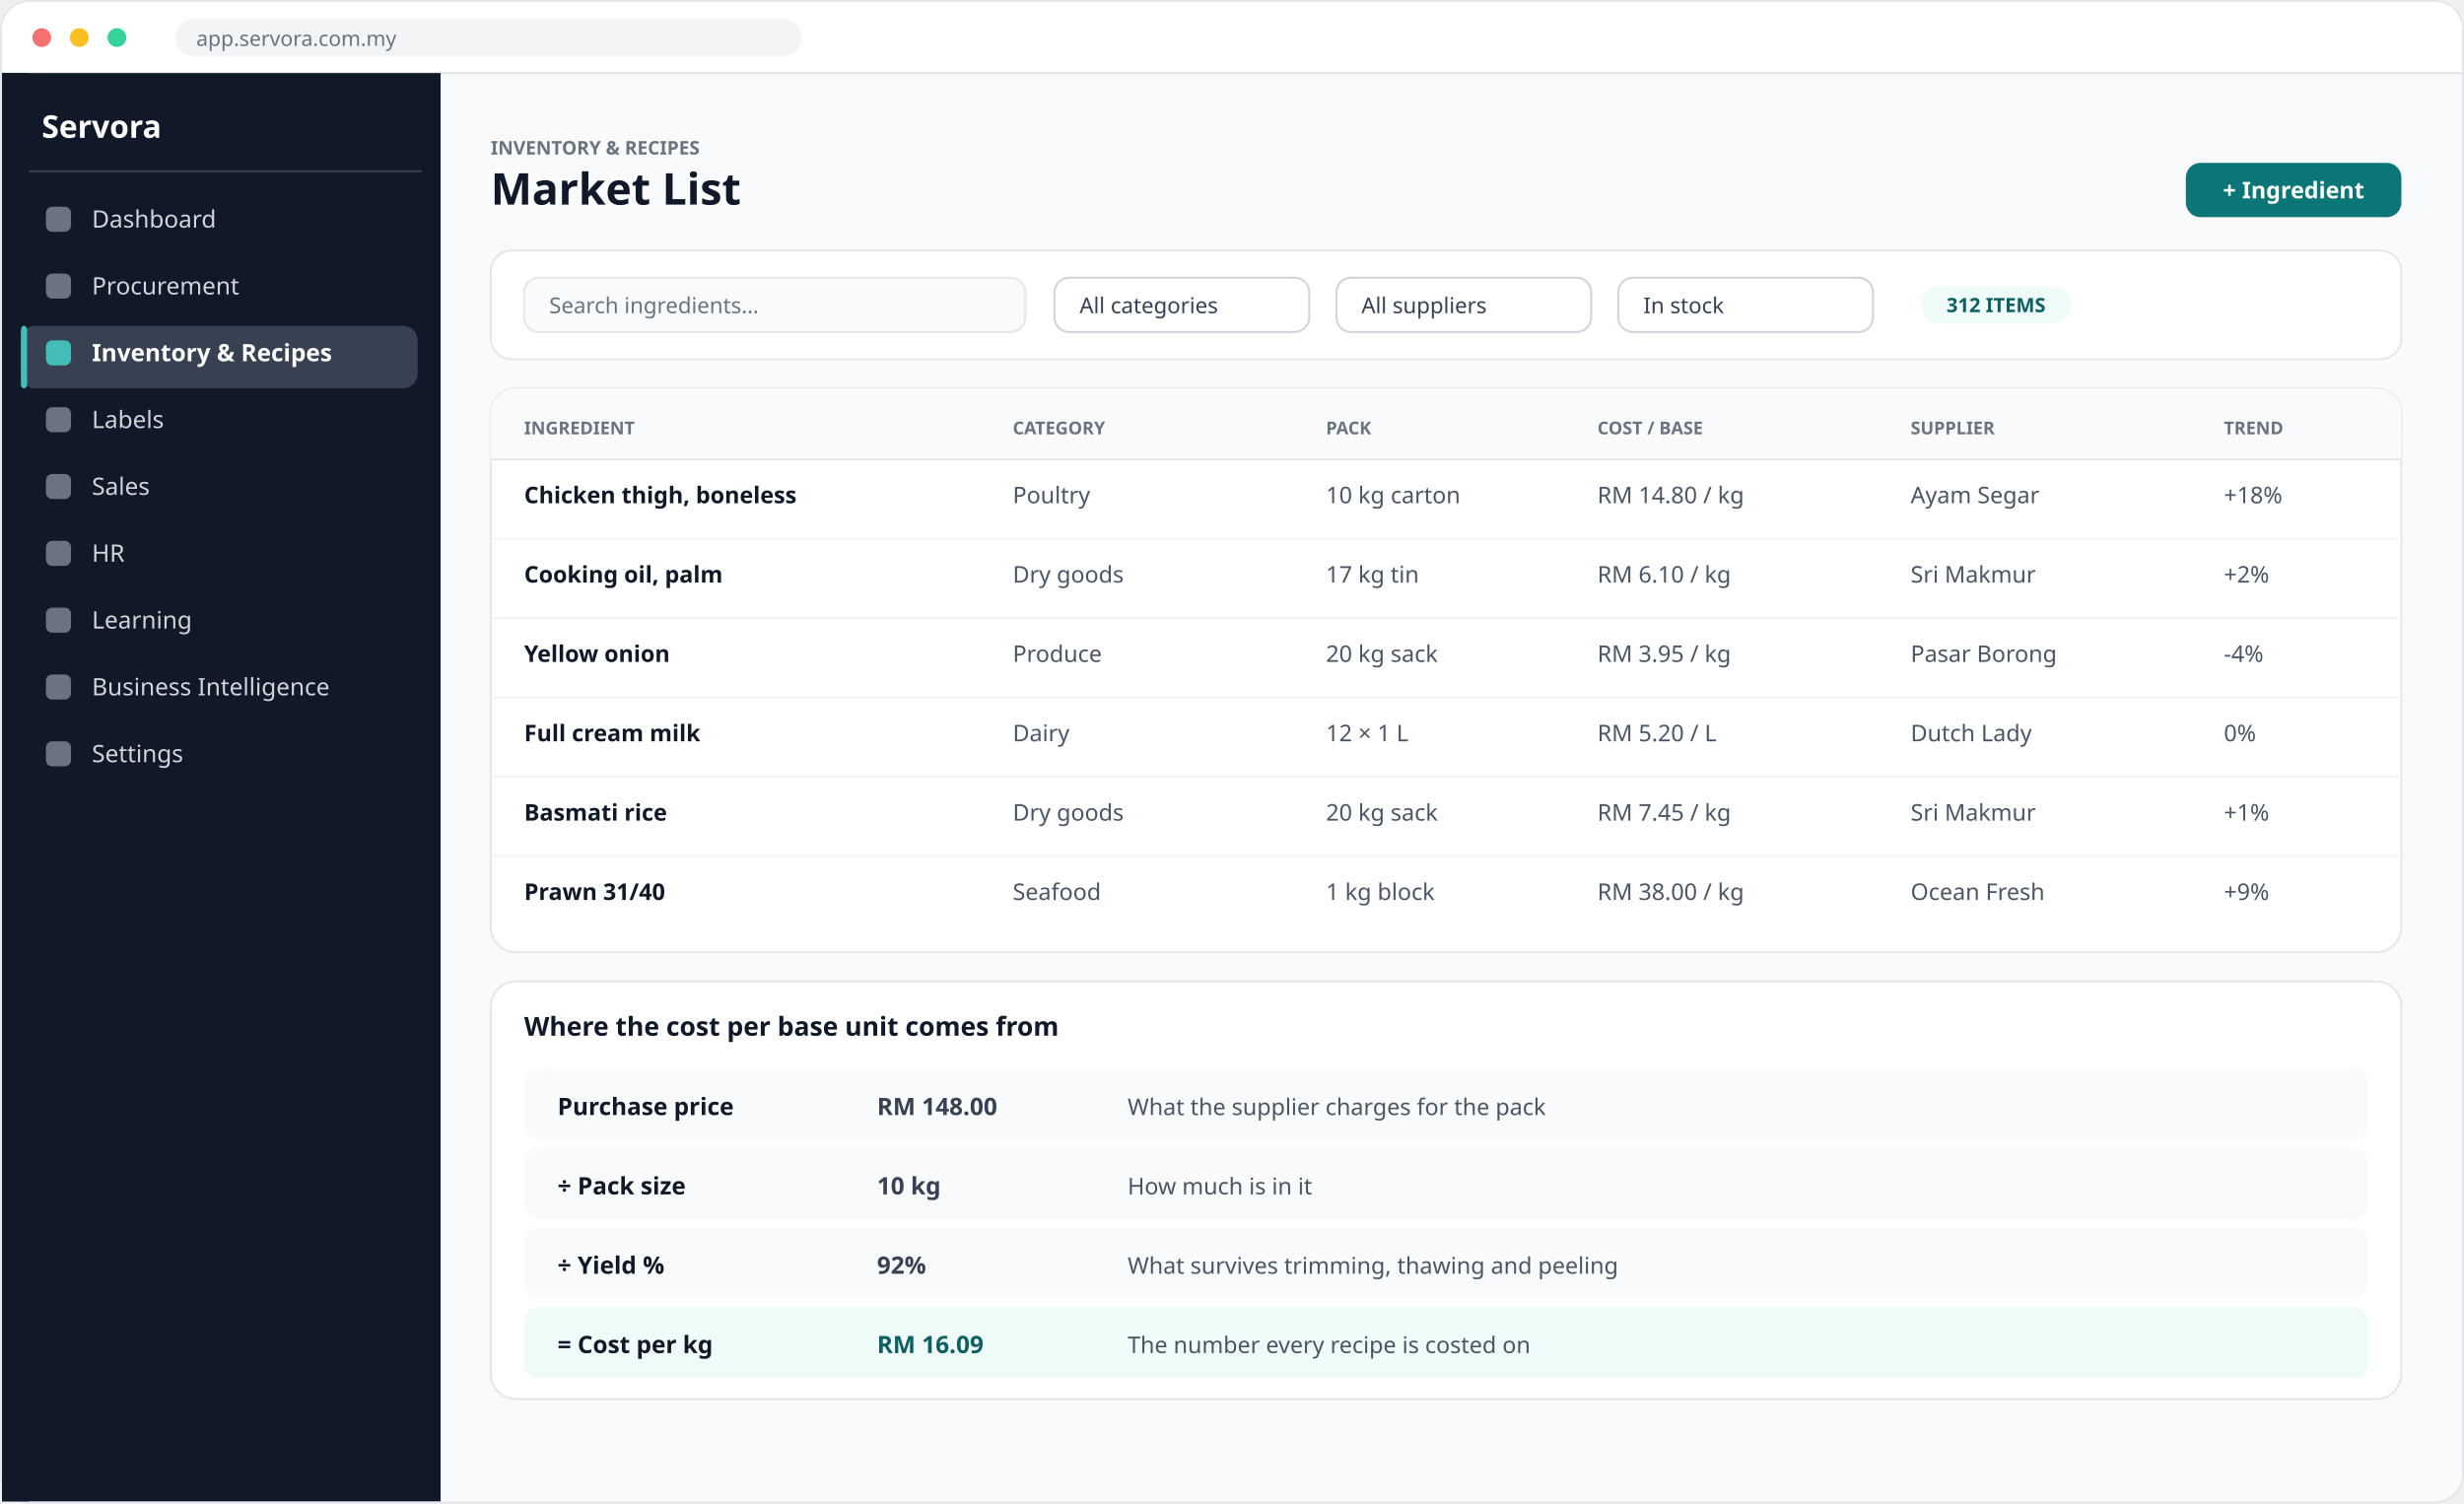
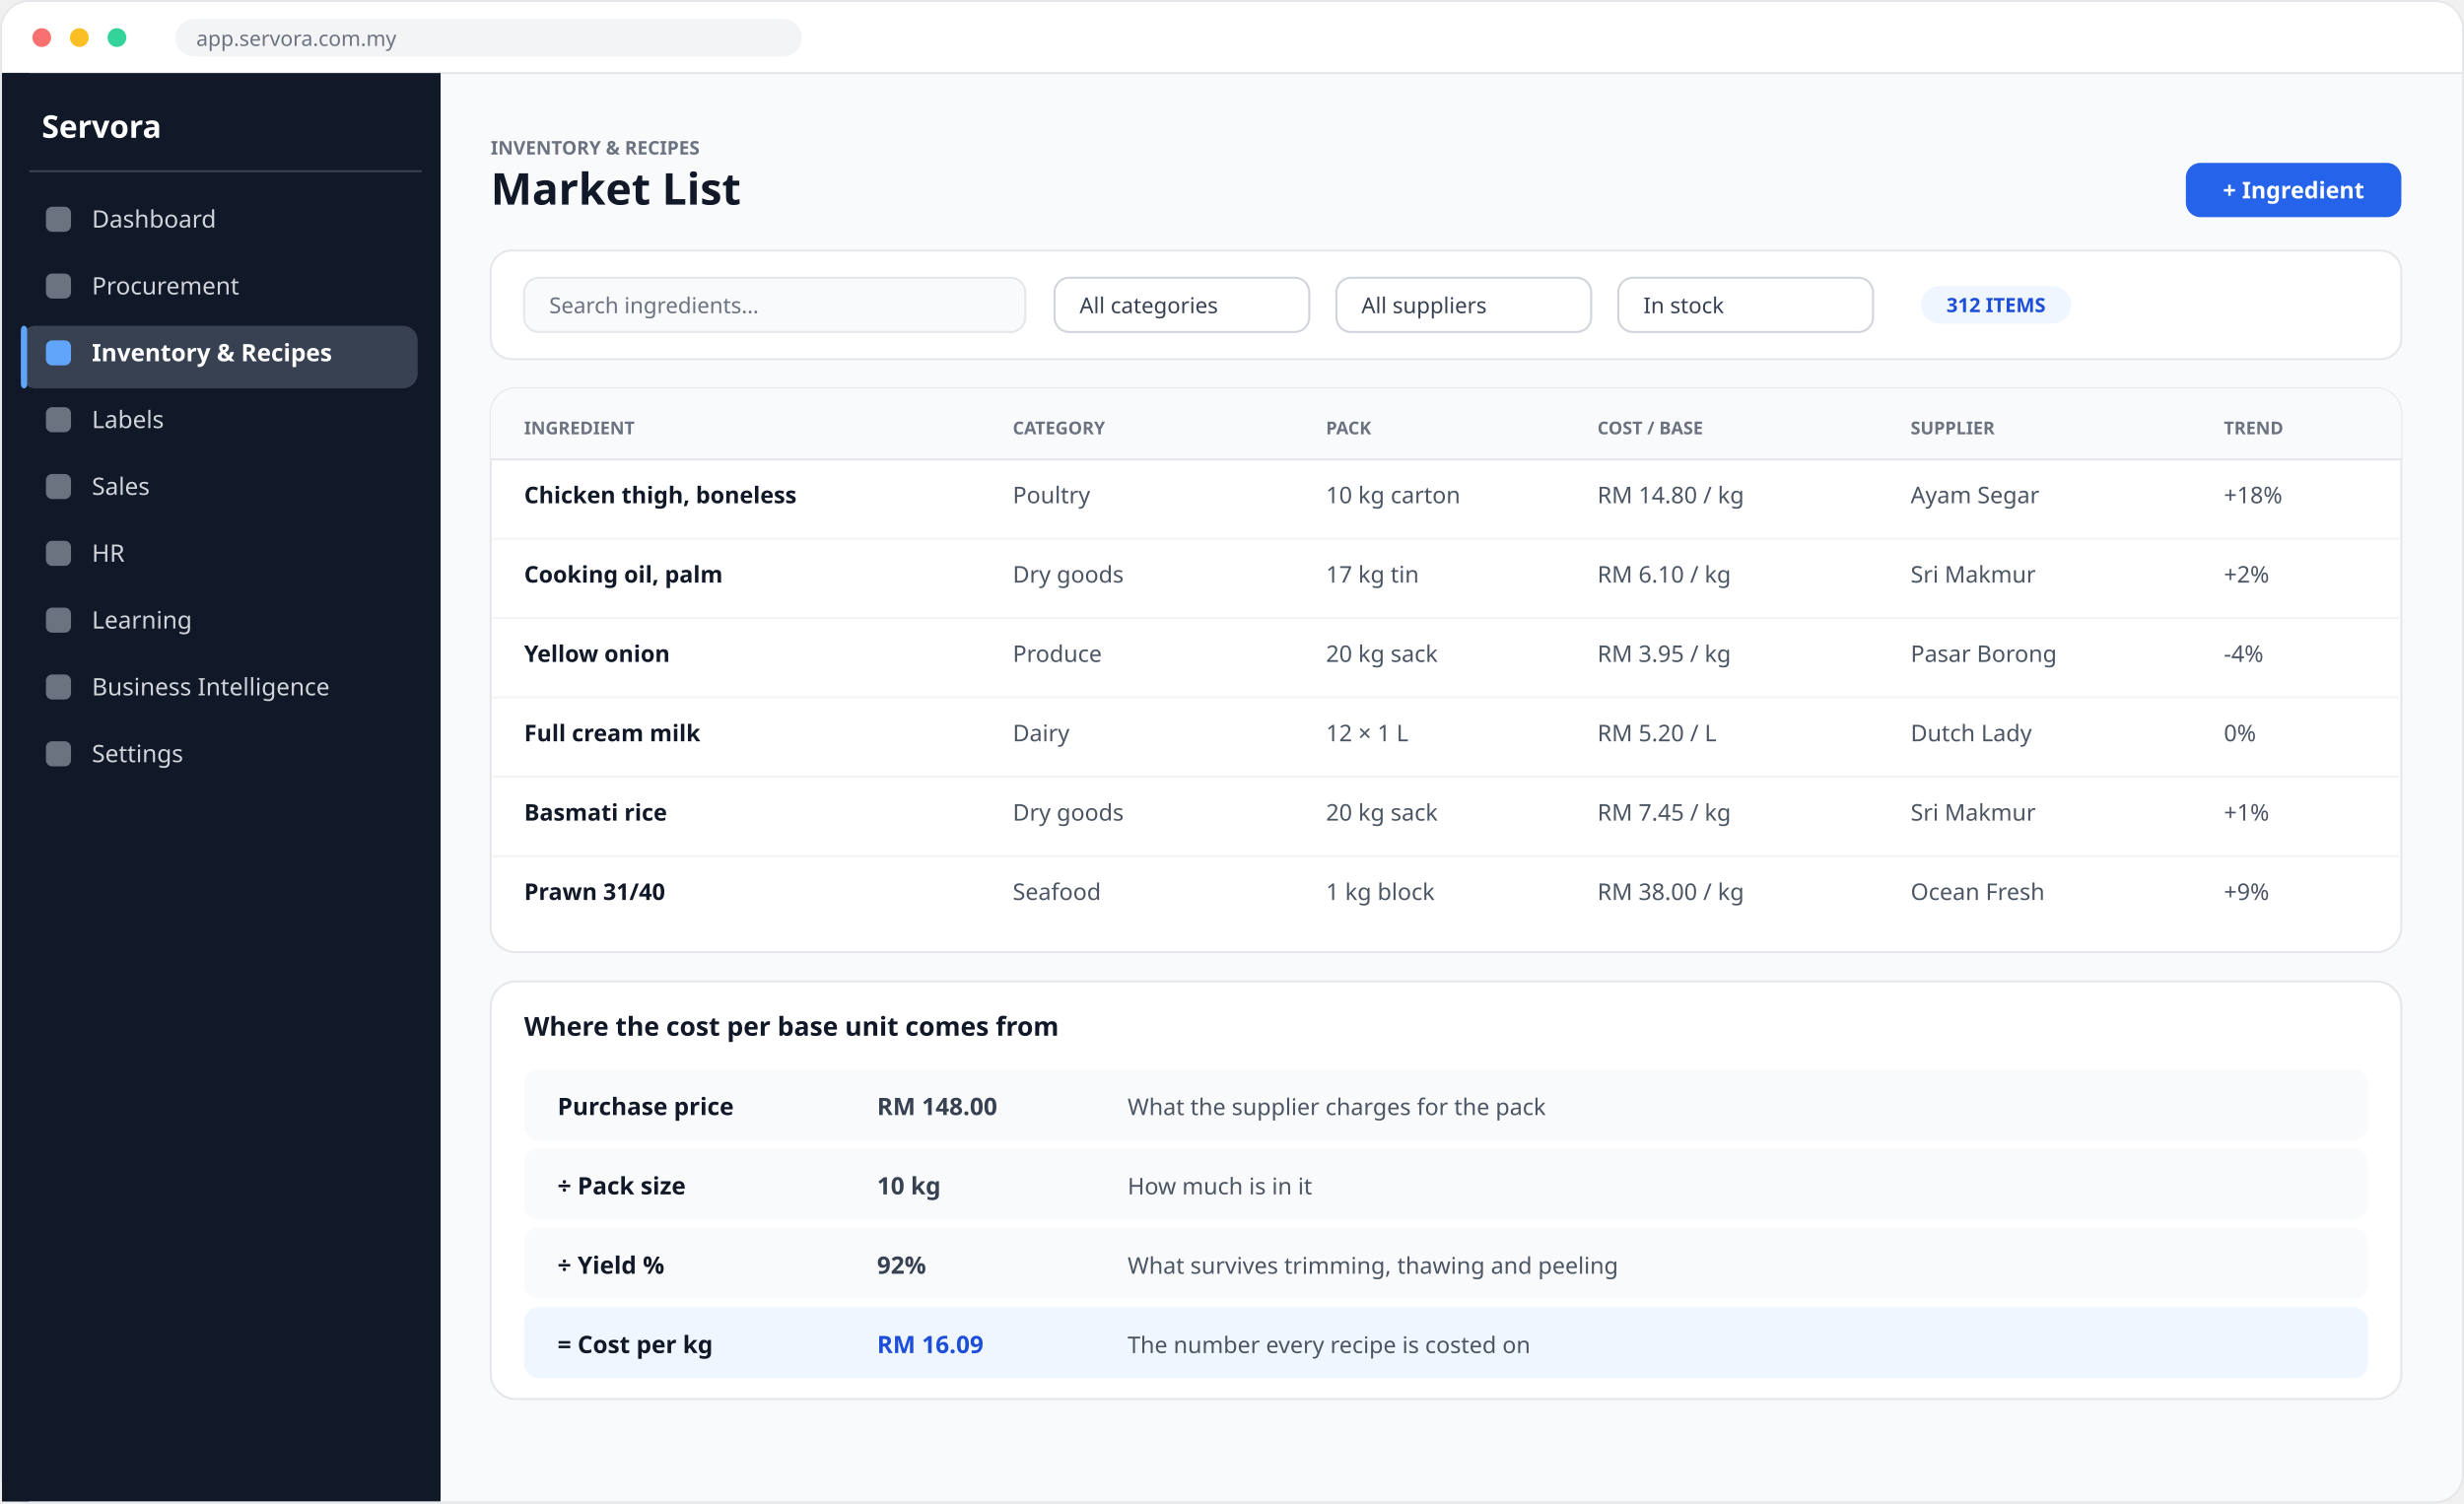
<svg xmlns="http://www.w3.org/2000/svg" viewBox="0 0 1180 720" width="1180" height="720" role="img">
  <rect x="0" y="0" width="1180" height="720" rx="14" fill="#e5e7eb" />
  <rect x="1" y="1" width="1178" height="718" rx="13" fill="#f9fafb" />
  <rect x="1" y="1" width="1178" height="34" rx="13" fill="#ffffff" />
  <rect x="1" y="24" width="1178" height="11" rx="0" fill="#ffffff" />
  <line x1="1" y1="35" x2="1179" y2="35" stroke="#e5e7eb" stroke-width="1" />
  <circle cx="20" cy="18" r="4.5" fill="#f87171" />
  <circle cx="38" cy="18" r="4.5" fill="#fbbf24" />
  <circle cx="56" cy="18" r="4.5" fill="#34d399" />
  <rect x="84" y="9" width="300" height="18" rx="9" fill="#f3f4f6" />
  <text x="94" y="22" font-family="Figtree, ui-sans-serif, system-ui, sans-serif" font-size="10" font-weight="400" fill="#6b7280" text-anchor="start">app.servora.com.my</text>
  <rect x="1" y="35" width="210" height="684" rx="0" fill="#111827" />
  <rect x="1" y="35" width="13" height="684" rx="0" fill="#111827" />
  <text x="20" y="66" font-family="Figtree, ui-sans-serif, system-ui, sans-serif" font-size="15" font-weight="700" fill="#ffffff" text-anchor="start">Servora</text>
  <line x1="14" y1="82" x2="202" y2="82" stroke="#374151" stroke-width="1" />
  <rect x="22" y="99" width="12" height="12" rx="3" fill="#6b7280" />
  <text x="44" y="109" font-family="Figtree, ui-sans-serif, system-ui, sans-serif" font-size="11.5" font-weight="400" fill="#d1d5db" text-anchor="start">Dashboard</text>
  <rect x="22" y="131" width="12" height="12" rx="3" fill="#6b7280" />
  <text x="44" y="141" font-family="Figtree, ui-sans-serif, system-ui, sans-serif" font-size="11.5" font-weight="400" fill="#d1d5db" text-anchor="start">Procurement</text>
  <rect x="10" y="156" width="190" height="30" rx="7" fill="#374151" />
-   <rect x="10" y="156" width="3" height="30" rx="2" fill="#43bdb8" />
-   <rect x="22" y="163" width="12" height="12" rx="3" fill="#43bdb8" />
+   <rect x="10" y="156" width="3" height="30" rx="2" fill="#60a5fa" />
+   <rect x="22" y="163" width="12" height="12" rx="3" fill="#60a5fa" />
  <text x="44" y="173" font-family="Figtree, ui-sans-serif, system-ui, sans-serif" font-size="11.5" font-weight="600" fill="#ffffff" text-anchor="start">Inventory &amp; Recipes</text>
  <rect x="22" y="195" width="12" height="12" rx="3" fill="#6b7280" />
  <text x="44" y="205" font-family="Figtree, ui-sans-serif, system-ui, sans-serif" font-size="11.5" font-weight="400" fill="#d1d5db" text-anchor="start">Labels</text>
  <rect x="22" y="227" width="12" height="12" rx="3" fill="#6b7280" />
  <text x="44" y="237" font-family="Figtree, ui-sans-serif, system-ui, sans-serif" font-size="11.5" font-weight="400" fill="#d1d5db" text-anchor="start">Sales</text>
  <rect x="22" y="259" width="12" height="12" rx="3" fill="#6b7280" />
  <text x="44" y="269" font-family="Figtree, ui-sans-serif, system-ui, sans-serif" font-size="11.5" font-weight="400" fill="#d1d5db" text-anchor="start">HR</text>
  <rect x="22" y="291" width="12" height="12" rx="3" fill="#6b7280" />
  <text x="44" y="301" font-family="Figtree, ui-sans-serif, system-ui, sans-serif" font-size="11.5" font-weight="400" fill="#d1d5db" text-anchor="start">Learning</text>
  <rect x="22" y="323" width="12" height="12" rx="3" fill="#6b7280" />
  <text x="44" y="333" font-family="Figtree, ui-sans-serif, system-ui, sans-serif" font-size="11.5" font-weight="400" fill="#d1d5db" text-anchor="start">Business Intelligence</text>
  <rect x="22" y="355" width="12" height="12" rx="3" fill="#6b7280" />
  <text x="44" y="365" font-family="Figtree, ui-sans-serif, system-ui, sans-serif" font-size="11.5" font-weight="400" fill="#d1d5db" text-anchor="start">Settings</text>
  <text x="235" y="74" font-family="Figtree, ui-sans-serif, system-ui, sans-serif" font-size="9" font-weight="700" fill="#6b7280" text-anchor="start">INVENTORY &amp; RECIPES</text>
  <text x="235" y="98" font-family="Figtree, ui-sans-serif, system-ui, sans-serif" font-size="21" font-weight="700" fill="#111827" text-anchor="start">Market List</text>
-   <rect x="1046.8" y="78" width="103.2" height="26" rx="7" fill="#0b7677" />
+   <rect x="1046.8" y="78" width="103.2" height="26" rx="7" fill="#2563eb" />
  <text x="1098.4" y="95" font-family="Figtree, ui-sans-serif, system-ui, sans-serif" font-size="11" font-weight="600" fill="#ffffff" text-anchor="middle">+ Ingredient</text>
  <rect x="235" y="120" width="915" height="52" rx="10" fill="#ffffff" stroke="#e5e7eb" stroke-width="1" />
  <rect x="251" y="133" width="240" height="26" rx="7" fill="#f9fafb" stroke="#e5e7eb" stroke-width="1" />
  <text x="263" y="150" font-family="Figtree, ui-sans-serif, system-ui, sans-serif" font-size="10.5" font-weight="400" fill="#6b7280" text-anchor="start">Search ingredients…</text>
  <rect x="505" y="133" width="122" height="26" rx="7" fill="#ffffff" stroke="#d1d5db" stroke-width="1" />
  <text x="517" y="150" font-family="Figtree, ui-sans-serif, system-ui, sans-serif" font-size="10.5" font-weight="400" fill="#374151" text-anchor="start">All categories</text>
  <rect x="640" y="133" width="122" height="26" rx="7" fill="#ffffff" stroke="#d1d5db" stroke-width="1" />
  <text x="652" y="150" font-family="Figtree, ui-sans-serif, system-ui, sans-serif" font-size="10.5" font-weight="400" fill="#374151" text-anchor="start">All suppliers</text>
  <rect x="775" y="133" width="122" height="26" rx="7" fill="#ffffff" stroke="#d1d5db" stroke-width="1" />
  <text x="787" y="150" font-family="Figtree, ui-sans-serif, system-ui, sans-serif" font-size="10.5" font-weight="400" fill="#374151" text-anchor="start">In stock</text>
-   <rect x="920" y="137" width="71.8" height="18" rx="9" fill="#eefbf9" />
-   <text x="955.9" y="149.5" font-family="Figtree, ui-sans-serif, system-ui, sans-serif" font-size="9.5" font-weight="600" fill="#0d5f61" text-anchor="middle">312 ITEMS</text>
+   <rect x="920" y="137" width="71.8" height="18" rx="9" fill="#eff6ff" />
+   <text x="955.9" y="149.5" font-family="Figtree, ui-sans-serif, system-ui, sans-serif" font-size="9.5" font-weight="600" fill="#1d4ed8" text-anchor="middle">312 ITEMS</text>
  <rect x="235" y="186" width="915" height="270" rx="12" fill="#ffffff" stroke="#e5e7eb" stroke-width="1" />
  <rect x="235" y="186" width="915" height="34" rx="12" fill="#f9fafb" />
  <rect x="235" y="208" width="915" height="12" rx="0" fill="#f9fafb" />
  <line x1="235" y1="220" x2="1150" y2="220" stroke="#e5e7eb" stroke-width="1" />
  <text x="251" y="208" font-family="Figtree, ui-sans-serif, system-ui, sans-serif" font-size="8.5" font-weight="700" fill="#6b7280" text-anchor="start">INGREDIENT</text>
  <text x="485" y="208" font-family="Figtree, ui-sans-serif, system-ui, sans-serif" font-size="8.5" font-weight="700" fill="#6b7280" text-anchor="start">CATEGORY</text>
  <text x="635" y="208" font-family="Figtree, ui-sans-serif, system-ui, sans-serif" font-size="8.5" font-weight="700" fill="#6b7280" text-anchor="start">PACK</text>
  <text x="765" y="208" font-family="Figtree, ui-sans-serif, system-ui, sans-serif" font-size="8.5" font-weight="700" fill="#6b7280" text-anchor="start">COST / BASE</text>
  <text x="915" y="208" font-family="Figtree, ui-sans-serif, system-ui, sans-serif" font-size="8.5" font-weight="700" fill="#6b7280" text-anchor="start">SUPPLIER</text>
  <text x="1065" y="208" font-family="Figtree, ui-sans-serif, system-ui, sans-serif" font-size="8.5" font-weight="700" fill="#6b7280" text-anchor="start">TREND</text>
  <text x="251" y="241" font-family="Figtree, ui-sans-serif, system-ui, sans-serif" font-size="11" font-weight="600" fill="#111827" text-anchor="start">Chicken thigh, boneless</text>
  <text x="485" y="241" font-family="Figtree, ui-sans-serif, system-ui, sans-serif" font-size="11" font-weight="400" fill="#4b5563" text-anchor="start">Poultry</text>
  <text x="635" y="241" font-family="Figtree, ui-sans-serif, system-ui, sans-serif" font-size="11" font-weight="400" fill="#4b5563" text-anchor="start">10 kg carton</text>
  <text x="765" y="241" font-family="Figtree, ui-sans-serif, system-ui, sans-serif" font-size="11" font-weight="400" fill="#4b5563" text-anchor="start">RM 14.80 / kg</text>
  <text x="915" y="241" font-family="Figtree, ui-sans-serif, system-ui, sans-serif" font-size="11" font-weight="400" fill="#4b5563" text-anchor="start">Ayam Segar</text>
  <text x="1065" y="241" font-family="Figtree, ui-sans-serif, system-ui, sans-serif" font-size="11" font-weight="400" fill="#4b5563" text-anchor="start">+18%</text>
  <line x1="236" y1="258" x2="1149" y2="258" stroke="#f3f4f6" stroke-width="1" />
  <text x="251" y="279" font-family="Figtree, ui-sans-serif, system-ui, sans-serif" font-size="11" font-weight="600" fill="#111827" text-anchor="start">Cooking oil, palm</text>
  <text x="485" y="279" font-family="Figtree, ui-sans-serif, system-ui, sans-serif" font-size="11" font-weight="400" fill="#4b5563" text-anchor="start">Dry goods</text>
  <text x="635" y="279" font-family="Figtree, ui-sans-serif, system-ui, sans-serif" font-size="11" font-weight="400" fill="#4b5563" text-anchor="start">17 kg tin</text>
  <text x="765" y="279" font-family="Figtree, ui-sans-serif, system-ui, sans-serif" font-size="11" font-weight="400" fill="#4b5563" text-anchor="start">RM  6.10 / kg</text>
  <text x="915" y="279" font-family="Figtree, ui-sans-serif, system-ui, sans-serif" font-size="11" font-weight="400" fill="#4b5563" text-anchor="start">Sri Makmur</text>
  <text x="1065" y="279" font-family="Figtree, ui-sans-serif, system-ui, sans-serif" font-size="11" font-weight="400" fill="#4b5563" text-anchor="start">+2%</text>
  <line x1="236" y1="296" x2="1149" y2="296" stroke="#f3f4f6" stroke-width="1" />
  <text x="251" y="317" font-family="Figtree, ui-sans-serif, system-ui, sans-serif" font-size="11" font-weight="600" fill="#111827" text-anchor="start">Yellow onion</text>
  <text x="485" y="317" font-family="Figtree, ui-sans-serif, system-ui, sans-serif" font-size="11" font-weight="400" fill="#4b5563" text-anchor="start">Produce</text>
  <text x="635" y="317" font-family="Figtree, ui-sans-serif, system-ui, sans-serif" font-size="11" font-weight="400" fill="#4b5563" text-anchor="start">20 kg sack</text>
  <text x="765" y="317" font-family="Figtree, ui-sans-serif, system-ui, sans-serif" font-size="11" font-weight="400" fill="#4b5563" text-anchor="start">RM  3.95 / kg</text>
  <text x="915" y="317" font-family="Figtree, ui-sans-serif, system-ui, sans-serif" font-size="11" font-weight="400" fill="#4b5563" text-anchor="start">Pasar Borong</text>
  <text x="1065" y="317" font-family="Figtree, ui-sans-serif, system-ui, sans-serif" font-size="11" font-weight="400" fill="#4b5563" text-anchor="start">-4%</text>
  <line x1="236" y1="334" x2="1149" y2="334" stroke="#f3f4f6" stroke-width="1" />
  <text x="251" y="355" font-family="Figtree, ui-sans-serif, system-ui, sans-serif" font-size="11" font-weight="600" fill="#111827" text-anchor="start">Full cream milk</text>
  <text x="485" y="355" font-family="Figtree, ui-sans-serif, system-ui, sans-serif" font-size="11" font-weight="400" fill="#4b5563" text-anchor="start">Dairy</text>
  <text x="635" y="355" font-family="Figtree, ui-sans-serif, system-ui, sans-serif" font-size="11" font-weight="400" fill="#4b5563" text-anchor="start">12 × 1 L</text>
  <text x="765" y="355" font-family="Figtree, ui-sans-serif, system-ui, sans-serif" font-size="11" font-weight="400" fill="#4b5563" text-anchor="start">RM  5.20 / L</text>
  <text x="915" y="355" font-family="Figtree, ui-sans-serif, system-ui, sans-serif" font-size="11" font-weight="400" fill="#4b5563" text-anchor="start">Dutch Lady</text>
  <text x="1065" y="355" font-family="Figtree, ui-sans-serif, system-ui, sans-serif" font-size="11" font-weight="400" fill="#4b5563" text-anchor="start">0%</text>
  <line x1="236" y1="372" x2="1149" y2="372" stroke="#f3f4f6" stroke-width="1" />
  <text x="251" y="393" font-family="Figtree, ui-sans-serif, system-ui, sans-serif" font-size="11" font-weight="600" fill="#111827" text-anchor="start">Basmati rice</text>
  <text x="485" y="393" font-family="Figtree, ui-sans-serif, system-ui, sans-serif" font-size="11" font-weight="400" fill="#4b5563" text-anchor="start">Dry goods</text>
  <text x="635" y="393" font-family="Figtree, ui-sans-serif, system-ui, sans-serif" font-size="11" font-weight="400" fill="#4b5563" text-anchor="start">20 kg sack</text>
  <text x="765" y="393" font-family="Figtree, ui-sans-serif, system-ui, sans-serif" font-size="11" font-weight="400" fill="#4b5563" text-anchor="start">RM  7.45 / kg</text>
  <text x="915" y="393" font-family="Figtree, ui-sans-serif, system-ui, sans-serif" font-size="11" font-weight="400" fill="#4b5563" text-anchor="start">Sri Makmur</text>
  <text x="1065" y="393" font-family="Figtree, ui-sans-serif, system-ui, sans-serif" font-size="11" font-weight="400" fill="#4b5563" text-anchor="start">+1%</text>
  <line x1="236" y1="410" x2="1149" y2="410" stroke="#f3f4f6" stroke-width="1" />
  <text x="251" y="431" font-family="Figtree, ui-sans-serif, system-ui, sans-serif" font-size="11" font-weight="600" fill="#111827" text-anchor="start">Prawn 31/40</text>
  <text x="485" y="431" font-family="Figtree, ui-sans-serif, system-ui, sans-serif" font-size="11" font-weight="400" fill="#4b5563" text-anchor="start">Seafood</text>
  <text x="635" y="431" font-family="Figtree, ui-sans-serif, system-ui, sans-serif" font-size="11" font-weight="400" fill="#4b5563" text-anchor="start">1 kg block</text>
  <text x="765" y="431" font-family="Figtree, ui-sans-serif, system-ui, sans-serif" font-size="11" font-weight="400" fill="#4b5563" text-anchor="start">RM 38.00 / kg</text>
  <text x="915" y="431" font-family="Figtree, ui-sans-serif, system-ui, sans-serif" font-size="11" font-weight="400" fill="#4b5563" text-anchor="start">Ocean Fresh</text>
  <text x="1065" y="431" font-family="Figtree, ui-sans-serif, system-ui, sans-serif" font-size="11" font-weight="400" fill="#4b5563" text-anchor="start">+9%</text>
  <rect x="235" y="470" width="915" height="200" rx="12" fill="#ffffff" stroke="#e5e7eb" stroke-width="1" />
  <text x="251" y="496" font-family="Figtree, ui-sans-serif, system-ui, sans-serif" font-size="12.5" font-weight="700" fill="#111827" text-anchor="start">Where the cost per base unit comes from</text>
  <rect x="251" y="512" width="883" height="34" rx="7" fill="#f9fafb" />
  <text x="267" y="534" font-family="Figtree, ui-sans-serif, system-ui, sans-serif" font-size="11.5" font-weight="600" fill="#111827" text-anchor="start">Purchase price</text>
  <text x="420" y="534" font-family="Figtree, ui-sans-serif, system-ui, sans-serif" font-size="11.5" font-weight="700" fill="#374151" text-anchor="start">RM 148.00</text>
  <text x="540" y="534" font-family="Figtree, ui-sans-serif, system-ui, sans-serif" font-size="11" font-weight="400" fill="#4b5563" text-anchor="start">What the supplier charges for the pack</text>
  <rect x="251" y="550" width="883" height="34" rx="7" fill="#f9fafb" />
  <text x="267" y="572" font-family="Figtree, ui-sans-serif, system-ui, sans-serif" font-size="11.5" font-weight="600" fill="#111827" text-anchor="start">÷ Pack size</text>
  <text x="420" y="572" font-family="Figtree, ui-sans-serif, system-ui, sans-serif" font-size="11.5" font-weight="700" fill="#374151" text-anchor="start">10 kg</text>
  <text x="540" y="572" font-family="Figtree, ui-sans-serif, system-ui, sans-serif" font-size="11" font-weight="400" fill="#4b5563" text-anchor="start">How much is in it</text>
  <rect x="251" y="588" width="883" height="34" rx="7" fill="#f9fafb" />
  <text x="267" y="610" font-family="Figtree, ui-sans-serif, system-ui, sans-serif" font-size="11.5" font-weight="600" fill="#111827" text-anchor="start">÷ Yield %</text>
  <text x="420" y="610" font-family="Figtree, ui-sans-serif, system-ui, sans-serif" font-size="11.5" font-weight="700" fill="#374151" text-anchor="start">92%</text>
  <text x="540" y="610" font-family="Figtree, ui-sans-serif, system-ui, sans-serif" font-size="11" font-weight="400" fill="#4b5563" text-anchor="start">What survives trimming, thawing and peeling</text>
-   <rect x="251" y="626" width="883" height="34" rx="7" fill="#eefbf9" />
+   <rect x="251" y="626" width="883" height="34" rx="7" fill="#eff6ff" />
  <text x="267" y="648" font-family="Figtree, ui-sans-serif, system-ui, sans-serif" font-size="11.5" font-weight="700" fill="#111827" text-anchor="start">= Cost per kg</text>
-   <text x="420" y="648" font-family="Figtree, ui-sans-serif, system-ui, sans-serif" font-size="11.5" font-weight="700" fill="#0d5f61" text-anchor="start">RM 16.09</text>
+   <text x="420" y="648" font-family="Figtree, ui-sans-serif, system-ui, sans-serif" font-size="11.5" font-weight="700" fill="#1d4ed8" text-anchor="start">RM 16.09</text>
  <text x="540" y="648" font-family="Figtree, ui-sans-serif, system-ui, sans-serif" font-size="11" font-weight="400" fill="#4b5563" text-anchor="start">The number every recipe is costed on</text>
</svg>
